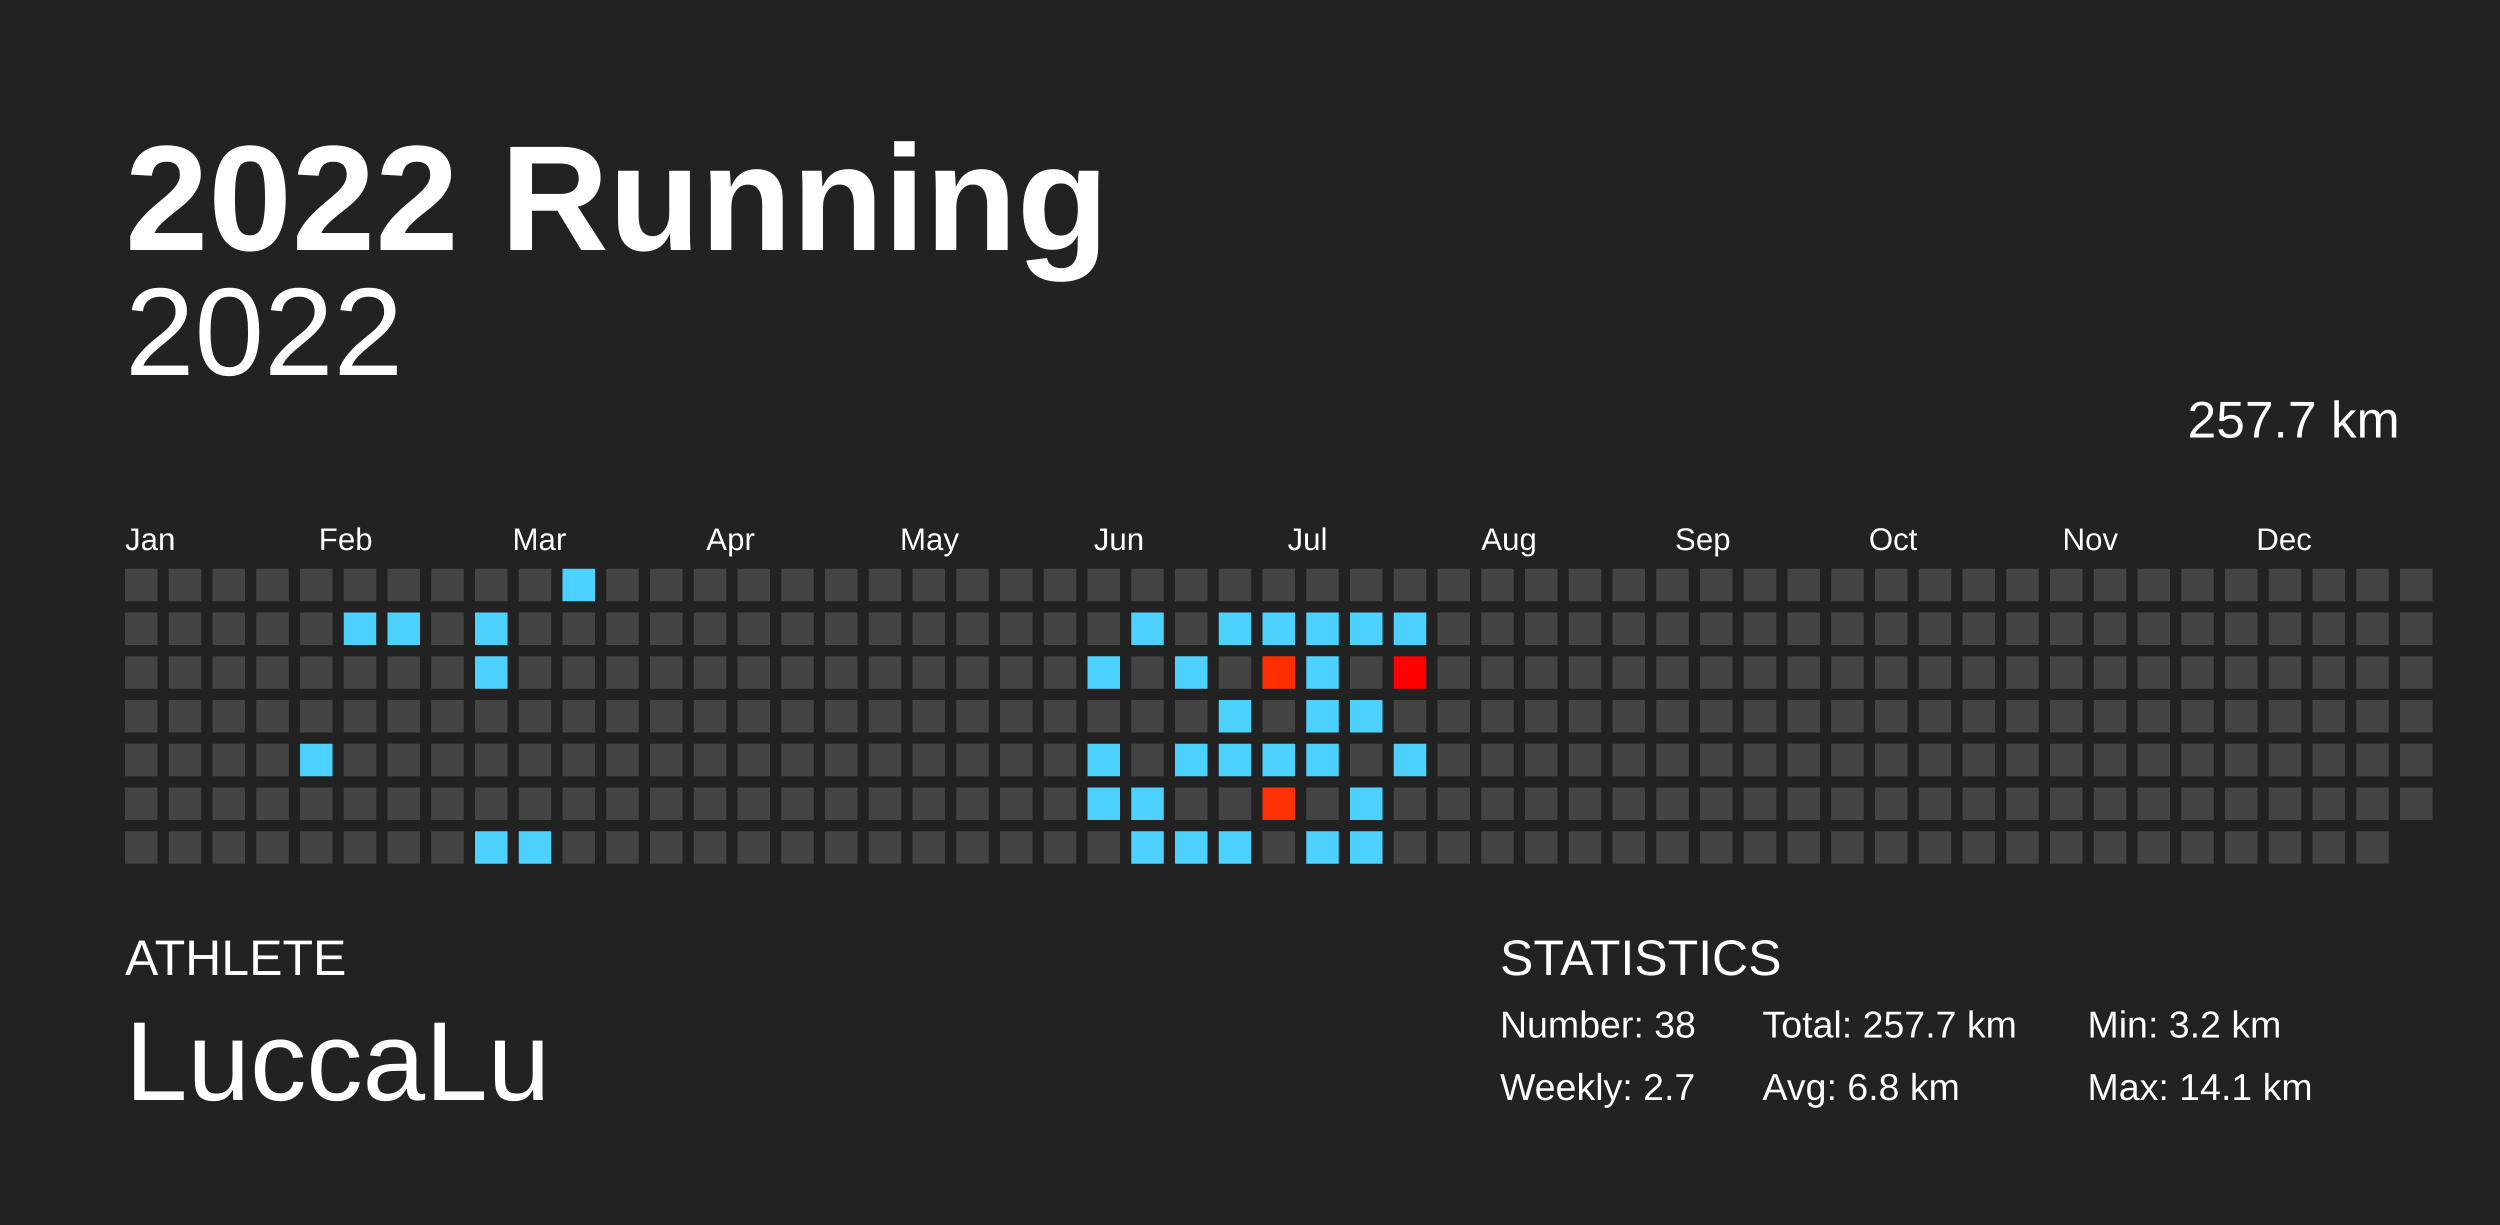
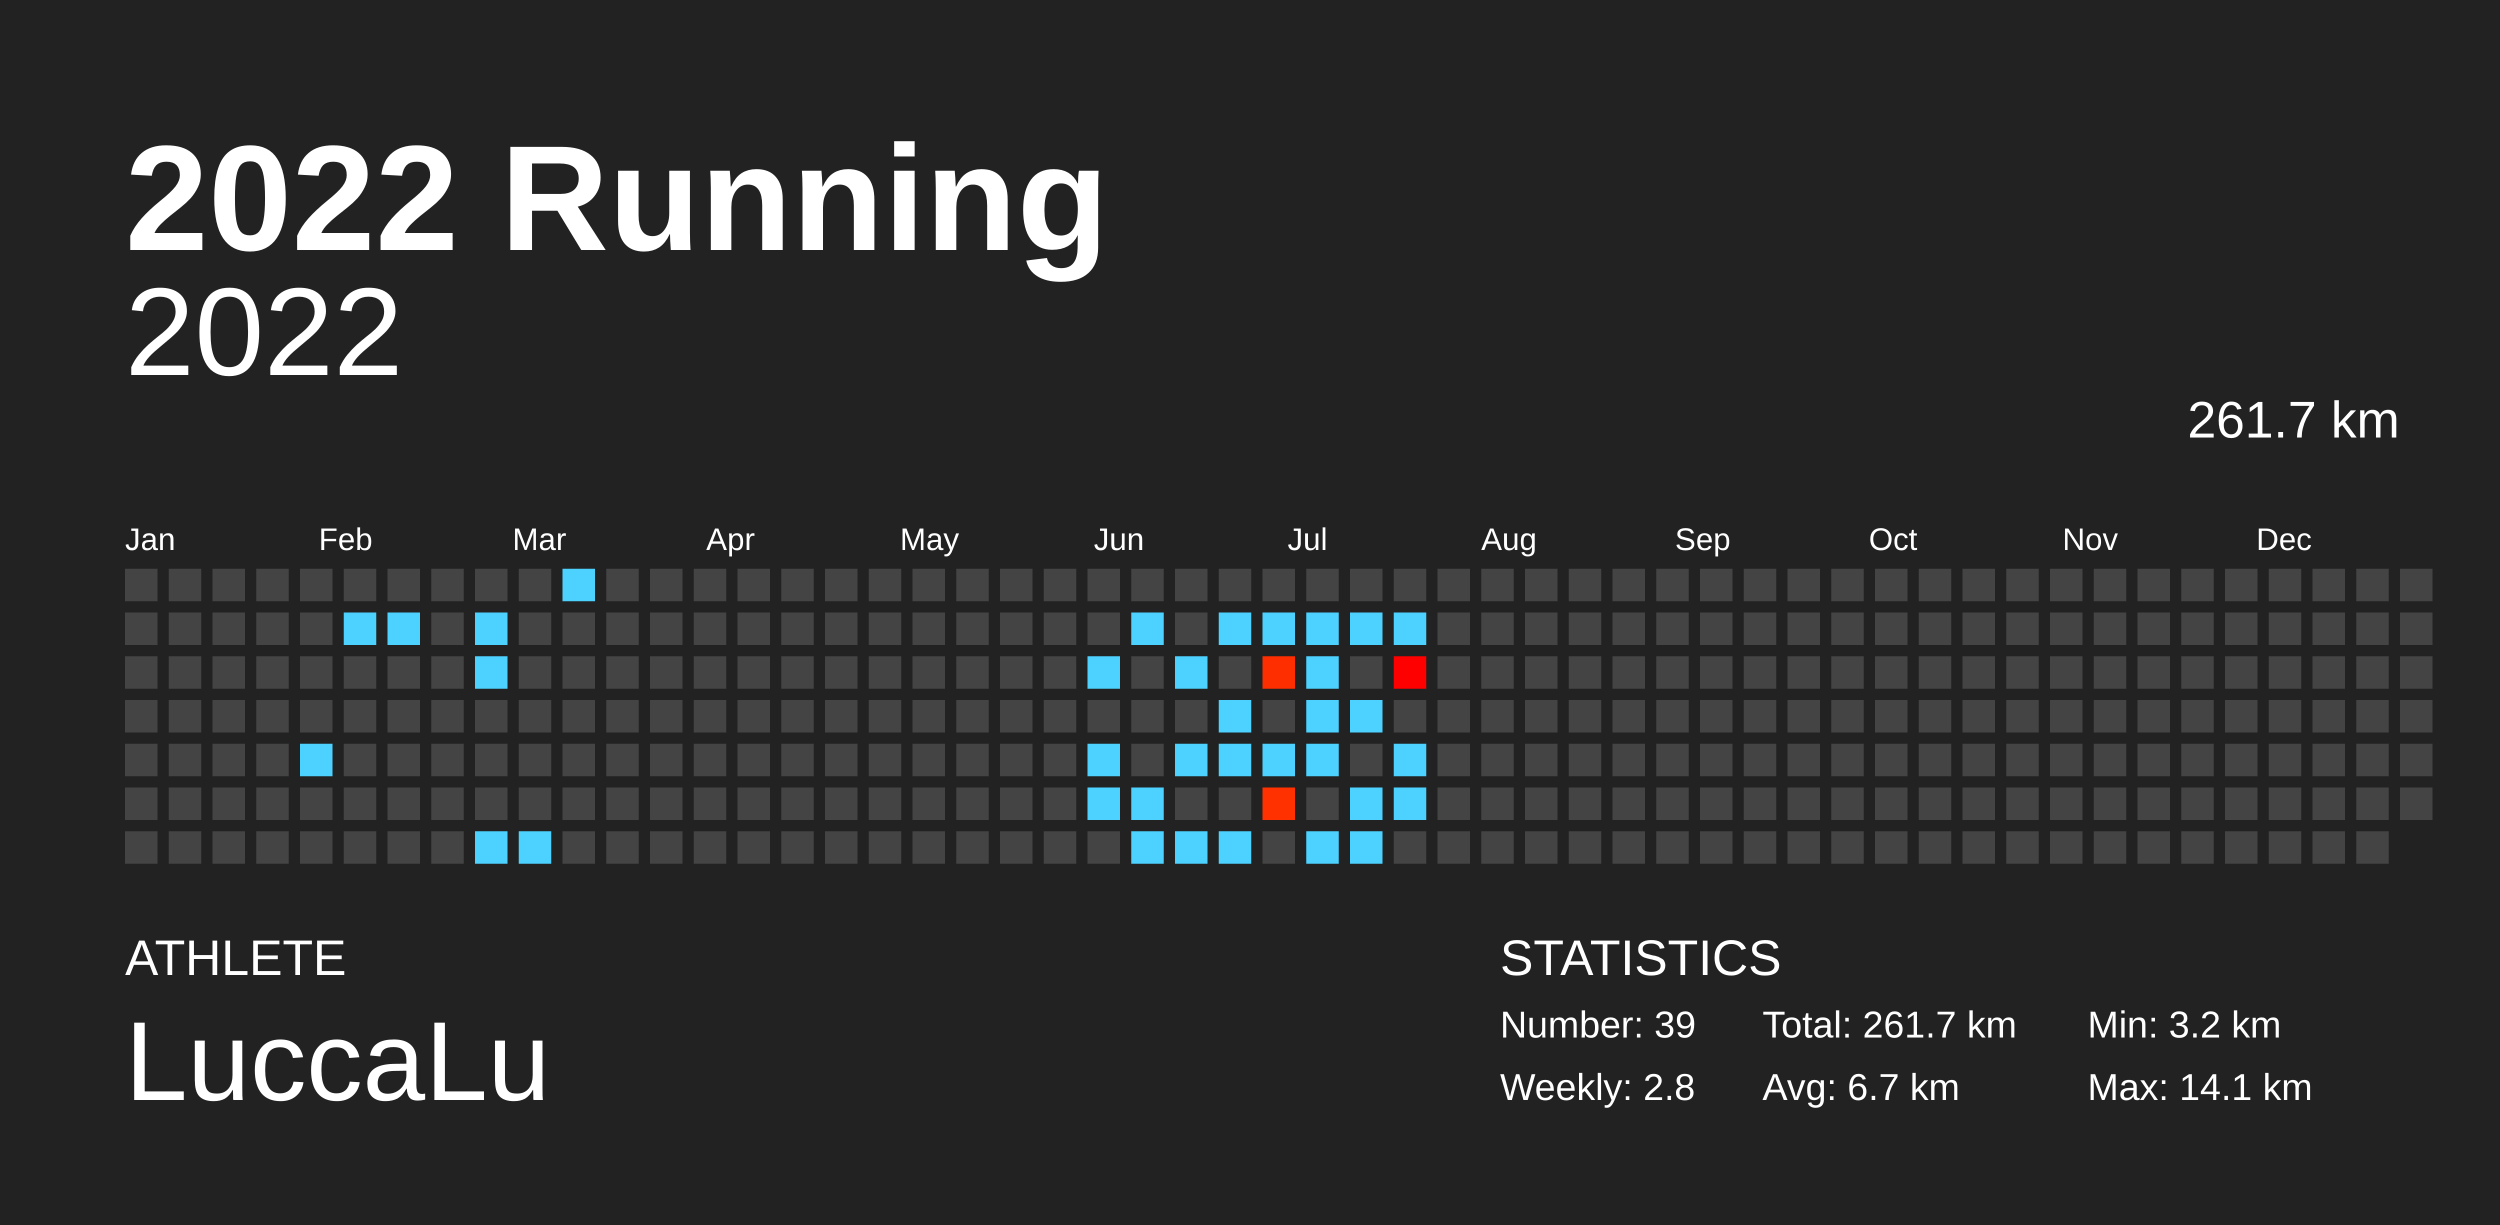
<svg xmlns="http://www.w3.org/2000/svg" baseProfile="full" height="98mm" version="1.1" viewBox="0,0,200,98" width="200mm">
  <defs />
  <rect fill="#222222" height="98" width="200" x="0" y="0" />
  <text fill="#FFFFFF" style="font-size:12px; font-family:Arial; font-weight:bold;" x="10" y="20">2022 Running</text>
  <text fill="#FFFFFF" style="font-size:4px; font-family:Arial" x="10" y="78">ATHLETE</text>
  <text fill="#FFFFFF" style="font-size:9px; font-family:Arial" x="10" y="88">LuccaLu</text>
  <text fill="#FFFFFF" style="font-size:4px; font-family:Arial" x="120" y="78">STATISTICS</text>
-   <text fill="#FFFFFF" style="font-size:3px; font-family:Arial" x="120" y="83">Number: 38</text>
-   <text fill="#FFFFFF" style="font-size:3px; font-family:Arial" x="120" y="88">Weekly: 2.7</text>
-   <text fill="#FFFFFF" style="font-size:3px; font-family:Arial" x="141" y="83">Total: 257.7 km</text>
-   <text fill="#FFFFFF" style="font-size:3px; font-family:Arial" x="141" y="88">Avg: 6.8 km</text>
+   <text fill="#FFFFFF" style="font-size:3px; font-family:Arial" x="120" y="83">Number: 39</text>
+   <text fill="#FFFFFF" style="font-size:3px; font-family:Arial" x="120" y="88">Weekly: 2.8</text>
+   <text fill="#FFFFFF" style="font-size:3px; font-family:Arial" x="141" y="83">Total: 261.7 km</text>
+   <text fill="#FFFFFF" style="font-size:3px; font-family:Arial" x="141" y="88">Avg: 6.7 km</text>
  <text fill="#FFFFFF" style="font-size:3px; font-family:Arial" x="167" y="83">Min: 3.2 km</text>
  <text fill="#FFFFFF" style="font-size:3px; font-family:Arial" x="167" y="88">Max: 14.1 km</text>
  <text alignment-baseline="hanging" fill="#FFFFFF" style="font-size:10.0px; font-family:Arial;" x="10" y="30">2022</text>
-   <text alignment-baseline="hanging" fill="#FFFFFF" style="font-size:4.125px; font-family:Arial;" x="175" y="35">257.7 km</text>
+   <text alignment-baseline="hanging" fill="#FFFFFF" style="font-size:4.125px; font-family:Arial;" x="175" y="35">261.7 km</text>
  <text fill="#FFFFFF" style="font-size:2.5px; font-family:Arial" x="10.0" y="44">Jan</text>
  <text fill="#FFFFFF" style="font-size:2.5px; font-family:Arial" x="25.5" y="44">Feb</text>
  <text fill="#FFFFFF" style="font-size:2.5px; font-family:Arial" x="41.0" y="44">Mar</text>
  <text fill="#FFFFFF" style="font-size:2.5px; font-family:Arial" x="56.5" y="44">Apr</text>
  <text fill="#FFFFFF" style="font-size:2.5px; font-family:Arial" x="72.0" y="44">May</text>
  <text fill="#FFFFFF" style="font-size:2.5px; font-family:Arial" x="87.5" y="44">Jun</text>
  <text fill="#FFFFFF" style="font-size:2.5px; font-family:Arial" x="103.0" y="44">Jul</text>
  <text fill="#FFFFFF" style="font-size:2.5px; font-family:Arial" x="118.5" y="44">Aug</text>
  <text fill="#FFFFFF" style="font-size:2.5px; font-family:Arial" x="134.0" y="44">Sep</text>
  <text fill="#FFFFFF" style="font-size:2.5px; font-family:Arial" x="149.5" y="44">Oct</text>
  <text fill="#FFFFFF" style="font-size:2.5px; font-family:Arial" x="165.0" y="44">Nov</text>
  <text fill="#FFFFFF" style="font-size:2.5px; font-family:Arial" x="180.5" y="44">Dec</text>
  <rect fill="#444444" height="2.6" width="2.6" x="10.0" y="45.5" />
  <rect fill="#444444" height="2.6" width="2.6" x="10.0" y="49.0" />
  <rect fill="#444444" height="2.6" width="2.6" x="10.0" y="52.5" />
  <rect fill="#444444" height="2.6" width="2.6" x="10.0" y="56.0" />
  <rect fill="#444444" height="2.6" width="2.6" x="10.0" y="59.5" />
  <rect fill="#444444" height="2.6" width="2.6" x="10.0" y="63.0" />
  <rect fill="#444444" height="2.6" width="2.6" x="10.0" y="66.5" />
  <rect fill="#444444" height="2.6" width="2.6" x="13.5" y="45.5" />
  <rect fill="#444444" height="2.6" width="2.6" x="13.5" y="49.0" />
  <rect fill="#444444" height="2.6" width="2.6" x="13.5" y="52.5" />
  <rect fill="#444444" height="2.6" width="2.6" x="13.5" y="56.0" />
  <rect fill="#444444" height="2.6" width="2.6" x="13.5" y="59.5" />
  <rect fill="#444444" height="2.6" width="2.6" x="13.5" y="63.0" />
  <rect fill="#444444" height="2.6" width="2.6" x="13.5" y="66.5" />
  <rect fill="#444444" height="2.6" width="2.6" x="17.0" y="45.5" />
  <rect fill="#444444" height="2.6" width="2.6" x="17.0" y="49.0" />
  <rect fill="#444444" height="2.6" width="2.6" x="17.0" y="52.5" />
  <rect fill="#444444" height="2.6" width="2.6" x="17.0" y="56.0" />
  <rect fill="#444444" height="2.6" width="2.6" x="17.0" y="59.5" />
  <rect fill="#444444" height="2.6" width="2.6" x="17.0" y="63.0" />
  <rect fill="#444444" height="2.6" width="2.6" x="17.0" y="66.5" />
  <rect fill="#444444" height="2.6" width="2.6" x="20.5" y="45.5" />
  <rect fill="#444444" height="2.6" width="2.6" x="20.5" y="49.0" />
  <rect fill="#444444" height="2.6" width="2.6" x="20.5" y="52.5" />
  <rect fill="#444444" height="2.6" width="2.6" x="20.5" y="56.0" />
  <rect fill="#444444" height="2.6" width="2.6" x="20.5" y="59.5" />
  <rect fill="#444444" height="2.6" width="2.6" x="20.5" y="63.0" />
  <rect fill="#444444" height="2.6" width="2.6" x="20.5" y="66.5" />
  <rect fill="#444444" height="2.6" width="2.6" x="24.0" y="45.5" />
  <rect fill="#444444" height="2.6" width="2.6" x="24.0" y="49.0" />
  <rect fill="#444444" height="2.6" width="2.6" x="24.0" y="52.5" />
  <rect fill="#444444" height="2.6" width="2.6" x="24.0" y="56.0" />
  <rect fill="#4dd2ff" height="2.6" width="2.6" x="24.0" y="59.5" />
  <rect fill="#444444" height="2.6" width="2.6" x="24.0" y="63.0" />
  <rect fill="#444444" height="2.6" width="2.6" x="24.0" y="66.5" />
  <rect fill="#444444" height="2.6" width="2.6" x="27.5" y="45.5" />
  <rect fill="#4dd2ff" height="2.6" width="2.6" x="27.5" y="49.0" />
  <rect fill="#444444" height="2.6" width="2.6" x="27.5" y="52.5" />
  <rect fill="#444444" height="2.6" width="2.6" x="27.5" y="56.0" />
  <rect fill="#444444" height="2.6" width="2.6" x="27.5" y="59.5" />
  <rect fill="#444444" height="2.6" width="2.6" x="27.5" y="63.0" />
  <rect fill="#444444" height="2.6" width="2.6" x="27.5" y="66.5" />
  <rect fill="#444444" height="2.6" width="2.6" x="31.0" y="45.5" />
  <rect fill="#4dd2ff" height="2.6" width="2.6" x="31.0" y="49.0" />
  <rect fill="#444444" height="2.6" width="2.6" x="31.0" y="52.5" />
  <rect fill="#444444" height="2.6" width="2.6" x="31.0" y="56.0" />
  <rect fill="#444444" height="2.6" width="2.6" x="31.0" y="59.5" />
  <rect fill="#444444" height="2.6" width="2.6" x="31.0" y="63.0" />
  <rect fill="#444444" height="2.6" width="2.6" x="31.0" y="66.5" />
  <rect fill="#444444" height="2.6" width="2.6" x="34.5" y="45.5" />
  <rect fill="#444444" height="2.6" width="2.6" x="34.5" y="49.0" />
  <rect fill="#444444" height="2.6" width="2.6" x="34.5" y="52.5" />
  <rect fill="#444444" height="2.6" width="2.6" x="34.5" y="56.0" />
  <rect fill="#444444" height="2.6" width="2.6" x="34.5" y="59.5" />
  <rect fill="#444444" height="2.6" width="2.6" x="34.5" y="63.0" />
  <rect fill="#444444" height="2.6" width="2.6" x="34.5" y="66.5" />
  <rect fill="#444444" height="2.6" width="2.6" x="38.0" y="45.5" />
  <rect fill="#4dd2ff" height="2.6" width="2.6" x="38.0" y="49.0" />
  <rect fill="#4dd2ff" height="2.6" width="2.6" x="38.0" y="52.5" />
  <rect fill="#444444" height="2.6" width="2.6" x="38.0" y="56.0" />
  <rect fill="#444444" height="2.6" width="2.6" x="38.0" y="59.5" />
  <rect fill="#444444" height="2.6" width="2.6" x="38.0" y="63.0" />
  <rect fill="#4dd2ff" height="2.6" width="2.6" x="38.0" y="66.5" />
  <rect fill="#444444" height="2.6" width="2.6" x="41.5" y="45.5" />
  <rect fill="#444444" height="2.6" width="2.6" x="41.5" y="49.0" />
  <rect fill="#444444" height="2.6" width="2.6" x="41.5" y="52.5" />
  <rect fill="#444444" height="2.6" width="2.6" x="41.5" y="56.0" />
  <rect fill="#444444" height="2.6" width="2.6" x="41.5" y="59.5" />
  <rect fill="#444444" height="2.6" width="2.6" x="41.5" y="63.0" />
  <rect fill="#4dd2ff" height="2.6" width="2.6" x="41.5" y="66.5" />
  <rect fill="#4dd2ff" height="2.6" width="2.6" x="45.0" y="45.5" />
  <rect fill="#444444" height="2.6" width="2.6" x="45.0" y="49.0" />
  <rect fill="#444444" height="2.6" width="2.6" x="45.0" y="52.5" />
  <rect fill="#444444" height="2.6" width="2.6" x="45.0" y="56.0" />
  <rect fill="#444444" height="2.6" width="2.6" x="45.0" y="59.5" />
  <rect fill="#444444" height="2.6" width="2.6" x="45.0" y="63.0" />
  <rect fill="#444444" height="2.6" width="2.6" x="45.0" y="66.5" />
  <rect fill="#444444" height="2.6" width="2.6" x="48.5" y="45.5" />
  <rect fill="#444444" height="2.6" width="2.6" x="48.5" y="49.0" />
  <rect fill="#444444" height="2.6" width="2.6" x="48.5" y="52.5" />
  <rect fill="#444444" height="2.6" width="2.6" x="48.5" y="56.0" />
  <rect fill="#444444" height="2.6" width="2.6" x="48.5" y="59.5" />
  <rect fill="#444444" height="2.6" width="2.6" x="48.5" y="63.0" />
  <rect fill="#444444" height="2.6" width="2.6" x="48.5" y="66.5" />
  <rect fill="#444444" height="2.6" width="2.6" x="52.0" y="45.5" />
  <rect fill="#444444" height="2.6" width="2.6" x="52.0" y="49.0" />
  <rect fill="#444444" height="2.6" width="2.6" x="52.0" y="52.5" />
  <rect fill="#444444" height="2.6" width="2.6" x="52.0" y="56.0" />
  <rect fill="#444444" height="2.6" width="2.6" x="52.0" y="59.5" />
  <rect fill="#444444" height="2.6" width="2.6" x="52.0" y="63.0" />
  <rect fill="#444444" height="2.6" width="2.6" x="52.0" y="66.5" />
  <rect fill="#444444" height="2.6" width="2.6" x="55.5" y="45.5" />
  <rect fill="#444444" height="2.6" width="2.6" x="55.5" y="49.0" />
  <rect fill="#444444" height="2.6" width="2.6" x="55.5" y="52.5" />
  <rect fill="#444444" height="2.6" width="2.6" x="55.5" y="56.0" />
  <rect fill="#444444" height="2.6" width="2.6" x="55.5" y="59.5" />
  <rect fill="#444444" height="2.6" width="2.6" x="55.5" y="63.0" />
  <rect fill="#444444" height="2.6" width="2.6" x="55.5" y="66.5" />
  <rect fill="#444444" height="2.6" width="2.6" x="59.0" y="45.5" />
  <rect fill="#444444" height="2.6" width="2.6" x="59.0" y="49.0" />
  <rect fill="#444444" height="2.6" width="2.6" x="59.0" y="52.5" />
  <rect fill="#444444" height="2.6" width="2.6" x="59.0" y="56.0" />
  <rect fill="#444444" height="2.6" width="2.6" x="59.0" y="59.5" />
  <rect fill="#444444" height="2.6" width="2.6" x="59.0" y="63.0" />
  <rect fill="#444444" height="2.6" width="2.6" x="59.0" y="66.5" />
  <rect fill="#444444" height="2.6" width="2.6" x="62.5" y="45.5" />
  <rect fill="#444444" height="2.6" width="2.6" x="62.5" y="49.0" />
  <rect fill="#444444" height="2.6" width="2.6" x="62.5" y="52.5" />
  <rect fill="#444444" height="2.6" width="2.6" x="62.5" y="56.0" />
  <rect fill="#444444" height="2.6" width="2.6" x="62.5" y="59.5" />
  <rect fill="#444444" height="2.6" width="2.6" x="62.5" y="63.0" />
  <rect fill="#444444" height="2.6" width="2.6" x="62.5" y="66.5" />
  <rect fill="#444444" height="2.6" width="2.6" x="66.0" y="45.5" />
  <rect fill="#444444" height="2.6" width="2.6" x="66.0" y="49.0" />
  <rect fill="#444444" height="2.6" width="2.6" x="66.0" y="52.5" />
  <rect fill="#444444" height="2.6" width="2.6" x="66.0" y="56.0" />
  <rect fill="#444444" height="2.6" width="2.6" x="66.0" y="59.5" />
  <rect fill="#444444" height="2.6" width="2.6" x="66.0" y="63.0" />
  <rect fill="#444444" height="2.6" width="2.6" x="66.0" y="66.5" />
  <rect fill="#444444" height="2.6" width="2.6" x="69.5" y="45.5" />
  <rect fill="#444444" height="2.6" width="2.6" x="69.5" y="49.0" />
  <rect fill="#444444" height="2.6" width="2.6" x="69.5" y="52.5" />
  <rect fill="#444444" height="2.6" width="2.6" x="69.5" y="56.0" />
  <rect fill="#444444" height="2.6" width="2.6" x="69.5" y="59.5" />
  <rect fill="#444444" height="2.6" width="2.6" x="69.5" y="63.0" />
  <rect fill="#444444" height="2.6" width="2.6" x="69.5" y="66.5" />
  <rect fill="#444444" height="2.6" width="2.6" x="73.0" y="45.5" />
  <rect fill="#444444" height="2.6" width="2.6" x="73.0" y="49.0" />
  <rect fill="#444444" height="2.6" width="2.6" x="73.0" y="52.5" />
  <rect fill="#444444" height="2.6" width="2.6" x="73.0" y="56.0" />
  <rect fill="#444444" height="2.6" width="2.6" x="73.0" y="59.5" />
  <rect fill="#444444" height="2.6" width="2.6" x="73.0" y="63.0" />
  <rect fill="#444444" height="2.6" width="2.6" x="73.0" y="66.5" />
  <rect fill="#444444" height="2.6" width="2.6" x="76.5" y="45.5" />
  <rect fill="#444444" height="2.6" width="2.6" x="76.5" y="49.0" />
  <rect fill="#444444" height="2.6" width="2.6" x="76.5" y="52.5" />
  <rect fill="#444444" height="2.6" width="2.6" x="76.5" y="56.0" />
  <rect fill="#444444" height="2.6" width="2.6" x="76.5" y="59.5" />
  <rect fill="#444444" height="2.6" width="2.6" x="76.5" y="63.0" />
  <rect fill="#444444" height="2.6" width="2.6" x="76.5" y="66.5" />
  <rect fill="#444444" height="2.6" width="2.6" x="80.0" y="45.5" />
  <rect fill="#444444" height="2.6" width="2.6" x="80.0" y="49.0" />
  <rect fill="#444444" height="2.6" width="2.6" x="80.0" y="52.5" />
  <rect fill="#444444" height="2.6" width="2.6" x="80.0" y="56.0" />
  <rect fill="#444444" height="2.6" width="2.6" x="80.0" y="59.5" />
  <rect fill="#444444" height="2.6" width="2.6" x="80.0" y="63.0" />
  <rect fill="#444444" height="2.6" width="2.6" x="80.0" y="66.5" />
  <rect fill="#444444" height="2.6" width="2.6" x="83.5" y="45.5" />
  <rect fill="#444444" height="2.6" width="2.6" x="83.5" y="49.0" />
  <rect fill="#444444" height="2.6" width="2.6" x="83.5" y="52.5" />
  <rect fill="#444444" height="2.6" width="2.6" x="83.5" y="56.0" />
  <rect fill="#444444" height="2.6" width="2.6" x="83.5" y="59.5" />
  <rect fill="#444444" height="2.6" width="2.6" x="83.5" y="63.0" />
  <rect fill="#444444" height="2.6" width="2.6" x="83.5" y="66.5" />
  <rect fill="#444444" height="2.6" width="2.6" x="87.0" y="45.5" />
  <rect fill="#444444" height="2.6" width="2.6" x="87.0" y="49.0" />
  <rect fill="#4dd2ff" height="2.6" width="2.6" x="87.0" y="52.5" />
  <rect fill="#444444" height="2.6" width="2.6" x="87.0" y="56.0" />
  <rect fill="#4dd2ff" height="2.6" width="2.6" x="87.0" y="59.5" />
  <rect fill="#4dd2ff" height="2.6" width="2.6" x="87.0" y="63.0" />
  <rect fill="#444444" height="2.6" width="2.6" x="87.0" y="66.5" />
  <rect fill="#444444" height="2.6" width="2.6" x="90.5" y="45.5" />
  <rect fill="#4dd2ff" height="2.6" width="2.6" x="90.5" y="49.0" />
  <rect fill="#444444" height="2.6" width="2.6" x="90.5" y="52.5" />
  <rect fill="#444444" height="2.6" width="2.6" x="90.5" y="56.0" />
  <rect fill="#444444" height="2.6" width="2.6" x="90.5" y="59.5" />
  <rect fill="#4dd2ff" height="2.6" width="2.6" x="90.5" y="63.0" />
  <rect fill="#4dd2ff" height="2.6" width="2.6" x="90.5" y="66.5" />
  <rect fill="#444444" height="2.6" width="2.6" x="94.0" y="45.5" />
  <rect fill="#444444" height="2.6" width="2.6" x="94.0" y="49.0" />
  <rect fill="#4dd2ff" height="2.6" width="2.6" x="94.0" y="52.5" />
  <rect fill="#444444" height="2.6" width="2.6" x="94.0" y="56.0" />
  <rect fill="#4dd2ff" height="2.6" width="2.6" x="94.0" y="59.5" />
  <rect fill="#444444" height="2.6" width="2.6" x="94.0" y="63.0" />
  <rect fill="#4dd2ff" height="2.6" width="2.6" x="94.0" y="66.5" />
  <rect fill="#444444" height="2.6" width="2.6" x="97.5" y="45.5" />
  <rect fill="#4dd2ff" height="2.6" width="2.6" x="97.5" y="49.0" />
  <rect fill="#444444" height="2.6" width="2.6" x="97.5" y="52.5" />
  <rect fill="#4dd2ff" height="2.6" width="2.6" x="97.5" y="56.0" />
  <rect fill="#4dd2ff" height="2.6" width="2.6" x="97.5" y="59.5" />
  <rect fill="#444444" height="2.6" width="2.6" x="97.5" y="63.0" />
  <rect fill="#4dd2ff" height="2.6" width="2.6" x="97.5" y="66.5" />
  <rect fill="#444444" height="2.6" width="2.6" x="101.0" y="45.5" />
  <rect fill="#4dd2ff" height="2.6" width="2.6" x="101.0" y="49.0" />
  <rect fill="#ff2e00" height="2.6" width="2.6" x="101.0" y="52.5" />
  <rect fill="#444444" height="2.6" width="2.6" x="101.0" y="56.0" />
  <rect fill="#4dd2ff" height="2.6" width="2.6" x="101.0" y="59.5" />
  <rect fill="#ff3100" height="2.6" width="2.6" x="101.0" y="63.0" />
  <rect fill="#444444" height="2.6" width="2.6" x="101.0" y="66.5" />
  <rect fill="#444444" height="2.6" width="2.6" x="104.5" y="45.5" />
  <rect fill="#4dd2ff" height="2.6" width="2.6" x="104.5" y="49.0" />
  <rect fill="#4dd2ff" height="2.6" width="2.6" x="104.5" y="52.5" />
  <rect fill="#4dd2ff" height="2.6" width="2.6" x="104.5" y="56.0" />
  <rect fill="#4dd2ff" height="2.6" width="2.6" x="104.5" y="59.5" />
  <rect fill="#444444" height="2.6" width="2.6" x="104.5" y="63.0" />
  <rect fill="#4dd2ff" height="2.6" width="2.6" x="104.5" y="66.5" />
  <rect fill="#444444" height="2.6" width="2.6" x="108.0" y="45.5" />
  <rect fill="#4dd2ff" height="2.6" width="2.6" x="108.0" y="49.0" />
  <rect fill="#444444" height="2.6" width="2.6" x="108.0" y="52.5" />
  <rect fill="#4dd2ff" height="2.6" width="2.6" x="108.0" y="56.0" />
  <rect fill="#444444" height="2.6" width="2.6" x="108.0" y="59.5" />
  <rect fill="#4dd2ff" height="2.6" width="2.6" x="108.0" y="63.0" />
  <rect fill="#4dd2ff" height="2.6" width="2.6" x="108.0" y="66.5" />
  <rect fill="#444444" height="2.6" width="2.6" x="111.5" y="45.5" />
  <rect fill="#4dd2ff" height="2.6" width="2.6" x="111.5" y="49.0" />
  <rect fill="#ff0000" height="2.6" width="2.6" x="111.5" y="52.5" />
  <rect fill="#444444" height="2.6" width="2.6" x="111.5" y="56.0" />
  <rect fill="#4dd2ff" height="2.6" width="2.6" x="111.5" y="59.5" />
-   <rect fill="#444444" height="2.6" width="2.6" x="111.5" y="63.0" />
+   <rect fill="#4dd2ff" height="2.6" width="2.6" x="111.5" y="63.0" />
  <rect fill="#444444" height="2.6" width="2.6" x="111.5" y="66.5" />
  <rect fill="#444444" height="2.6" width="2.6" x="115.0" y="45.5" />
  <rect fill="#444444" height="2.6" width="2.6" x="115.0" y="49.0" />
  <rect fill="#444444" height="2.6" width="2.6" x="115.0" y="52.5" />
  <rect fill="#444444" height="2.6" width="2.6" x="115.0" y="56.0" />
  <rect fill="#444444" height="2.6" width="2.6" x="115.0" y="59.5" />
  <rect fill="#444444" height="2.6" width="2.6" x="115.0" y="63.0" />
  <rect fill="#444444" height="2.6" width="2.6" x="115.0" y="66.5" />
  <rect fill="#444444" height="2.6" width="2.6" x="118.5" y="45.5" />
  <rect fill="#444444" height="2.6" width="2.6" x="118.5" y="49.0" />
  <rect fill="#444444" height="2.6" width="2.6" x="118.5" y="52.5" />
  <rect fill="#444444" height="2.6" width="2.6" x="118.5" y="56.0" />
  <rect fill="#444444" height="2.6" width="2.6" x="118.5" y="59.5" />
  <rect fill="#444444" height="2.6" width="2.6" x="118.5" y="63.0" />
  <rect fill="#444444" height="2.6" width="2.6" x="118.5" y="66.5" />
  <rect fill="#444444" height="2.6" width="2.6" x="122.0" y="45.5" />
  <rect fill="#444444" height="2.6" width="2.6" x="122.0" y="49.0" />
  <rect fill="#444444" height="2.6" width="2.6" x="122.0" y="52.5" />
  <rect fill="#444444" height="2.6" width="2.6" x="122.0" y="56.0" />
  <rect fill="#444444" height="2.6" width="2.6" x="122.0" y="59.5" />
  <rect fill="#444444" height="2.6" width="2.6" x="122.0" y="63.0" />
  <rect fill="#444444" height="2.6" width="2.6" x="122.0" y="66.5" />
  <rect fill="#444444" height="2.6" width="2.6" x="125.5" y="45.5" />
  <rect fill="#444444" height="2.6" width="2.6" x="125.5" y="49.0" />
  <rect fill="#444444" height="2.6" width="2.6" x="125.5" y="52.5" />
  <rect fill="#444444" height="2.6" width="2.6" x="125.5" y="56.0" />
  <rect fill="#444444" height="2.6" width="2.6" x="125.5" y="59.5" />
  <rect fill="#444444" height="2.6" width="2.6" x="125.5" y="63.0" />
  <rect fill="#444444" height="2.6" width="2.6" x="125.5" y="66.5" />
  <rect fill="#444444" height="2.6" width="2.6" x="129.0" y="45.5" />
  <rect fill="#444444" height="2.6" width="2.6" x="129.0" y="49.0" />
  <rect fill="#444444" height="2.6" width="2.6" x="129.0" y="52.5" />
  <rect fill="#444444" height="2.6" width="2.6" x="129.0" y="56.0" />
  <rect fill="#444444" height="2.6" width="2.6" x="129.0" y="59.5" />
  <rect fill="#444444" height="2.6" width="2.6" x="129.0" y="63.0" />
  <rect fill="#444444" height="2.6" width="2.6" x="129.0" y="66.5" />
  <rect fill="#444444" height="2.6" width="2.6" x="132.5" y="45.5" />
  <rect fill="#444444" height="2.6" width="2.6" x="132.5" y="49.0" />
  <rect fill="#444444" height="2.6" width="2.6" x="132.5" y="52.5" />
  <rect fill="#444444" height="2.6" width="2.6" x="132.5" y="56.0" />
  <rect fill="#444444" height="2.6" width="2.6" x="132.5" y="59.5" />
  <rect fill="#444444" height="2.6" width="2.6" x="132.5" y="63.0" />
  <rect fill="#444444" height="2.6" width="2.6" x="132.5" y="66.5" />
  <rect fill="#444444" height="2.6" width="2.6" x="136.0" y="45.5" />
  <rect fill="#444444" height="2.6" width="2.6" x="136.0" y="49.0" />
  <rect fill="#444444" height="2.6" width="2.6" x="136.0" y="52.5" />
  <rect fill="#444444" height="2.6" width="2.6" x="136.0" y="56.0" />
  <rect fill="#444444" height="2.6" width="2.6" x="136.0" y="59.5" />
  <rect fill="#444444" height="2.6" width="2.6" x="136.0" y="63.0" />
  <rect fill="#444444" height="2.6" width="2.6" x="136.0" y="66.5" />
  <rect fill="#444444" height="2.6" width="2.6" x="139.5" y="45.5" />
  <rect fill="#444444" height="2.6" width="2.6" x="139.5" y="49.0" />
  <rect fill="#444444" height="2.6" width="2.6" x="139.5" y="52.5" />
  <rect fill="#444444" height="2.6" width="2.6" x="139.5" y="56.0" />
  <rect fill="#444444" height="2.6" width="2.6" x="139.5" y="59.5" />
  <rect fill="#444444" height="2.6" width="2.6" x="139.5" y="63.0" />
  <rect fill="#444444" height="2.6" width="2.6" x="139.5" y="66.5" />
  <rect fill="#444444" height="2.6" width="2.6" x="143.0" y="45.5" />
  <rect fill="#444444" height="2.6" width="2.6" x="143.0" y="49.0" />
  <rect fill="#444444" height="2.6" width="2.6" x="143.0" y="52.5" />
  <rect fill="#444444" height="2.6" width="2.6" x="143.0" y="56.0" />
  <rect fill="#444444" height="2.6" width="2.6" x="143.0" y="59.5" />
  <rect fill="#444444" height="2.6" width="2.6" x="143.0" y="63.0" />
  <rect fill="#444444" height="2.6" width="2.6" x="143.0" y="66.5" />
  <rect fill="#444444" height="2.6" width="2.6" x="146.5" y="45.5" />
  <rect fill="#444444" height="2.6" width="2.6" x="146.5" y="49.0" />
  <rect fill="#444444" height="2.6" width="2.6" x="146.5" y="52.5" />
  <rect fill="#444444" height="2.6" width="2.6" x="146.5" y="56.0" />
  <rect fill="#444444" height="2.6" width="2.6" x="146.5" y="59.5" />
  <rect fill="#444444" height="2.6" width="2.6" x="146.5" y="63.0" />
  <rect fill="#444444" height="2.6" width="2.6" x="146.5" y="66.5" />
  <rect fill="#444444" height="2.6" width="2.6" x="150.0" y="45.5" />
  <rect fill="#444444" height="2.6" width="2.6" x="150.0" y="49.0" />
  <rect fill="#444444" height="2.6" width="2.6" x="150.0" y="52.5" />
  <rect fill="#444444" height="2.6" width="2.6" x="150.0" y="56.0" />
  <rect fill="#444444" height="2.6" width="2.6" x="150.0" y="59.5" />
  <rect fill="#444444" height="2.6" width="2.6" x="150.0" y="63.0" />
  <rect fill="#444444" height="2.6" width="2.6" x="150.0" y="66.5" />
  <rect fill="#444444" height="2.6" width="2.6" x="153.5" y="45.5" />
  <rect fill="#444444" height="2.6" width="2.6" x="153.5" y="49.0" />
  <rect fill="#444444" height="2.6" width="2.6" x="153.5" y="52.5" />
  <rect fill="#444444" height="2.6" width="2.6" x="153.5" y="56.0" />
  <rect fill="#444444" height="2.6" width="2.6" x="153.5" y="59.5" />
  <rect fill="#444444" height="2.6" width="2.6" x="153.5" y="63.0" />
  <rect fill="#444444" height="2.6" width="2.6" x="153.5" y="66.5" />
  <rect fill="#444444" height="2.6" width="2.6" x="157.0" y="45.5" />
  <rect fill="#444444" height="2.6" width="2.6" x="157.0" y="49.0" />
  <rect fill="#444444" height="2.6" width="2.6" x="157.0" y="52.5" />
  <rect fill="#444444" height="2.6" width="2.6" x="157.0" y="56.0" />
  <rect fill="#444444" height="2.6" width="2.6" x="157.0" y="59.5" />
  <rect fill="#444444" height="2.6" width="2.6" x="157.0" y="63.0" />
  <rect fill="#444444" height="2.6" width="2.6" x="157.0" y="66.5" />
  <rect fill="#444444" height="2.6" width="2.6" x="160.5" y="45.5" />
  <rect fill="#444444" height="2.6" width="2.6" x="160.5" y="49.0" />
  <rect fill="#444444" height="2.6" width="2.6" x="160.5" y="52.5" />
  <rect fill="#444444" height="2.6" width="2.6" x="160.5" y="56.0" />
  <rect fill="#444444" height="2.6" width="2.6" x="160.5" y="59.5" />
  <rect fill="#444444" height="2.6" width="2.6" x="160.5" y="63.0" />
  <rect fill="#444444" height="2.6" width="2.6" x="160.5" y="66.5" />
  <rect fill="#444444" height="2.6" width="2.6" x="164.0" y="45.5" />
  <rect fill="#444444" height="2.6" width="2.6" x="164.0" y="49.0" />
  <rect fill="#444444" height="2.6" width="2.6" x="164.0" y="52.5" />
  <rect fill="#444444" height="2.6" width="2.6" x="164.0" y="56.0" />
  <rect fill="#444444" height="2.6" width="2.6" x="164.0" y="59.5" />
  <rect fill="#444444" height="2.6" width="2.6" x="164.0" y="63.0" />
  <rect fill="#444444" height="2.6" width="2.6" x="164.0" y="66.5" />
  <rect fill="#444444" height="2.6" width="2.6" x="167.5" y="45.5" />
  <rect fill="#444444" height="2.6" width="2.6" x="167.5" y="49.0" />
  <rect fill="#444444" height="2.6" width="2.6" x="167.5" y="52.5" />
  <rect fill="#444444" height="2.6" width="2.6" x="167.5" y="56.0" />
  <rect fill="#444444" height="2.6" width="2.6" x="167.5" y="59.5" />
  <rect fill="#444444" height="2.6" width="2.6" x="167.5" y="63.0" />
  <rect fill="#444444" height="2.6" width="2.6" x="167.5" y="66.5" />
  <rect fill="#444444" height="2.6" width="2.6" x="171.0" y="45.5" />
  <rect fill="#444444" height="2.6" width="2.6" x="171.0" y="49.0" />
  <rect fill="#444444" height="2.6" width="2.6" x="171.0" y="52.5" />
  <rect fill="#444444" height="2.6" width="2.6" x="171.0" y="56.0" />
  <rect fill="#444444" height="2.6" width="2.6" x="171.0" y="59.5" />
  <rect fill="#444444" height="2.6" width="2.6" x="171.0" y="63.0" />
  <rect fill="#444444" height="2.6" width="2.6" x="171.0" y="66.5" />
  <rect fill="#444444" height="2.6" width="2.6" x="174.5" y="45.5" />
  <rect fill="#444444" height="2.6" width="2.6" x="174.5" y="49.0" />
  <rect fill="#444444" height="2.6" width="2.6" x="174.5" y="52.5" />
  <rect fill="#444444" height="2.6" width="2.6" x="174.5" y="56.0" />
  <rect fill="#444444" height="2.6" width="2.6" x="174.5" y="59.5" />
  <rect fill="#444444" height="2.6" width="2.6" x="174.5" y="63.0" />
  <rect fill="#444444" height="2.6" width="2.6" x="174.5" y="66.5" />
  <rect fill="#444444" height="2.6" width="2.6" x="178.0" y="45.5" />
  <rect fill="#444444" height="2.6" width="2.6" x="178.0" y="49.0" />
  <rect fill="#444444" height="2.6" width="2.6" x="178.0" y="52.5" />
  <rect fill="#444444" height="2.6" width="2.6" x="178.0" y="56.0" />
  <rect fill="#444444" height="2.6" width="2.6" x="178.0" y="59.5" />
  <rect fill="#444444" height="2.6" width="2.6" x="178.0" y="63.0" />
  <rect fill="#444444" height="2.6" width="2.6" x="178.0" y="66.5" />
  <rect fill="#444444" height="2.6" width="2.6" x="181.5" y="45.5" />
  <rect fill="#444444" height="2.6" width="2.6" x="181.5" y="49.0" />
  <rect fill="#444444" height="2.6" width="2.6" x="181.5" y="52.5" />
  <rect fill="#444444" height="2.6" width="2.6" x="181.5" y="56.0" />
  <rect fill="#444444" height="2.6" width="2.6" x="181.5" y="59.5" />
  <rect fill="#444444" height="2.6" width="2.6" x="181.5" y="63.0" />
  <rect fill="#444444" height="2.6" width="2.6" x="181.5" y="66.5" />
  <rect fill="#444444" height="2.6" width="2.6" x="185.0" y="45.5" />
  <rect fill="#444444" height="2.6" width="2.6" x="185.0" y="49.0" />
  <rect fill="#444444" height="2.6" width="2.6" x="185.0" y="52.5" />
  <rect fill="#444444" height="2.6" width="2.6" x="185.0" y="56.0" />
  <rect fill="#444444" height="2.6" width="2.6" x="185.0" y="59.5" />
  <rect fill="#444444" height="2.6" width="2.6" x="185.0" y="63.0" />
  <rect fill="#444444" height="2.6" width="2.6" x="185.0" y="66.5" />
  <rect fill="#444444" height="2.6" width="2.6" x="188.5" y="45.5" />
  <rect fill="#444444" height="2.6" width="2.6" x="188.5" y="49.0" />
  <rect fill="#444444" height="2.6" width="2.6" x="188.5" y="52.5" />
  <rect fill="#444444" height="2.6" width="2.6" x="188.5" y="56.0" />
  <rect fill="#444444" height="2.6" width="2.6" x="188.5" y="59.5" />
  <rect fill="#444444" height="2.6" width="2.6" x="188.5" y="63.0" />
  <rect fill="#444444" height="2.6" width="2.6" x="188.5" y="66.5" />
  <rect fill="#444444" height="2.6" width="2.6" x="192.0" y="45.5" />
  <rect fill="#444444" height="2.6" width="2.6" x="192.0" y="49.0" />
  <rect fill="#444444" height="2.6" width="2.6" x="192.0" y="52.5" />
  <rect fill="#444444" height="2.6" width="2.6" x="192.0" y="56.0" />
  <rect fill="#444444" height="2.6" width="2.6" x="192.0" y="59.5" />
  <rect fill="#444444" height="2.6" width="2.6" x="192.0" y="63.0" />
</svg>
